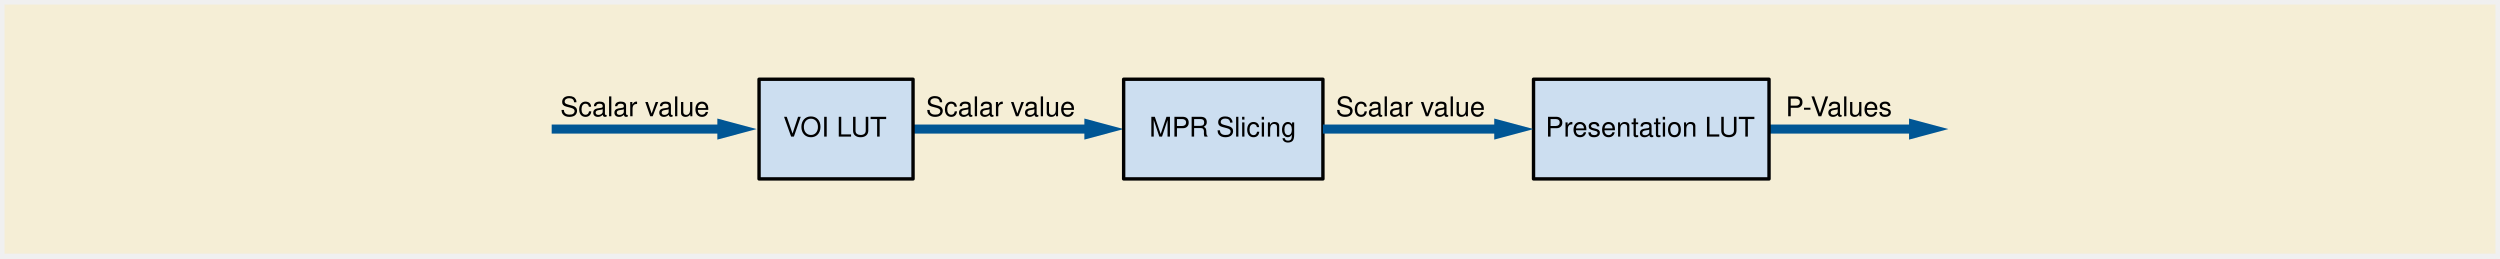
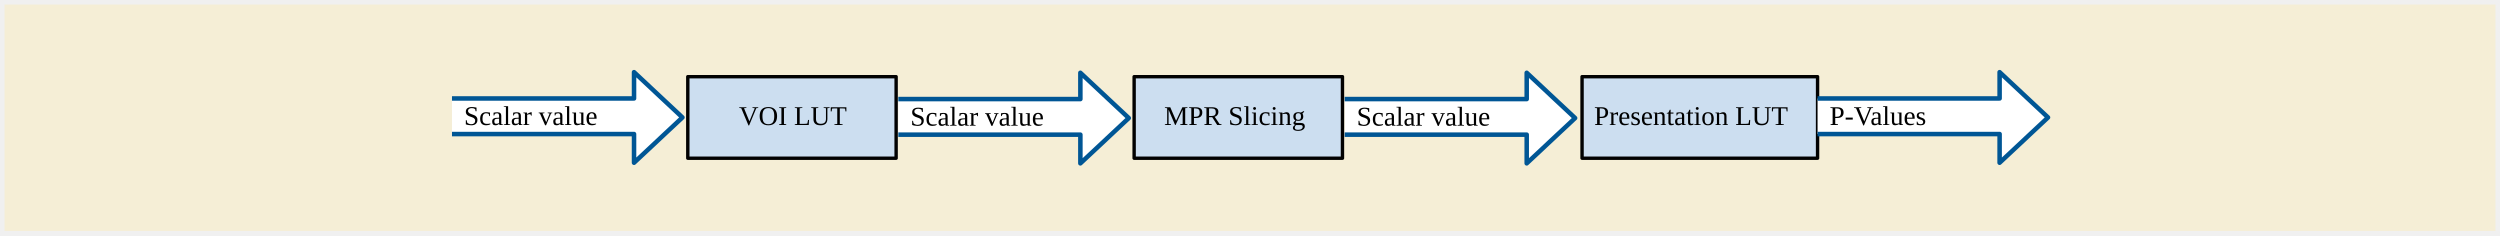
- <svg xmlns="http://www.w3.org/2000/svg" version="1.1" id="Layer_1" x="0px" y="0px" width="552px" height="57px" viewBox="0 0 552 57" enable-background="new 0 0 552 57" xml:space="preserve">
-   <defs>
-     <style type="text/css">
- 	text {
- 	  font-family: Helvetica, Verdana, ArialUnicodeMS, san-serif
- 	}
- 	</style>
-   </defs>
+ <svg xmlns="http://www.w3.org/2000/svg" version="1.1" id="Layer_1" x="0px" y="0px" width="552px" height="52px" viewBox="0 0 552 52" enable-background="new 0 0 552 52" xml:space="preserve">
  <g>
-    </g>
-   <g>
-     <rect x="1" y="1" fill="#F5EED6" width="550" height="55" />
+     <rect x="1" y="1" fill="#F5EED6" width="550" height="50" />
    <g>
+       <polyline fill="#FFFFFF" stroke="#005695" stroke-linejoin="round" points="198.35,21.877 238.545,21.877 238.545,16.069     249.232,26.068 238.545,36.069 238.545,29.732 198.35,29.732   " />
      <g>
-         <g>
-           <line fill="none" stroke="#005695" stroke-width="2" stroke-miterlimit="1" x1="121.812" y1="28.5" x2="159.974" y2="28.5" />
-           <g>
-             <polygon fill="#005695" points="158.389,30.824 167.062,28.5 158.389,26.176     " />
-           </g>
-         </g>
+         <text transform="matrix(1 0 0 1 201.0005 27.7402)" font-size="6">Scalar value</text>
      </g>
+       <polyline fill="#FFFFFF" stroke="#005695" stroke-linejoin="round" points="296.9,21.877 337.097,21.877 337.097,16.069     347.784,26.068 337.097,36.069 337.097,29.732 296.9,29.732   " />
      <g>
-         <g>
-           <line fill="none" stroke="#005695" stroke-width="2" stroke-miterlimit="1" x1="201.6" y1="28.5" x2="241.013" y2="28.5" />
-           <g>
-             <polygon fill="#005695" points="239.427,30.824 248.1,28.5 239.427,26.176     " />
-           </g>
-         </g>
+         <text transform="matrix(1 0 0 1 299.5527 27.7402)" font-size="6">Scalar value</text>
      </g>
-       <rect x="167.6" y="17.5" fill="#CCDEF0" stroke="#010101" stroke-width="0.75" stroke-linecap="round" stroke-linejoin="round" stroke-miterlimit="1" width="34" height="22" />
+       <rect x="349.318" y="16.931" fill="#CCDEF0" stroke="#010101" stroke-width="0.75" stroke-linecap="round" stroke-linejoin="round" stroke-miterlimit="1" width="52" height="18" />
      <g>
-         <text transform="matrix(1 0 0 1 172.9312 30.1621)" font-size="6">VOI LUT</text>
+         <text transform="matrix(1 0 0 1 351.9707 27.6025)" font-size="6">Presentation LUT</text>
      </g>
-       <rect x="248.1" y="17.5" fill="#CCDEF0" stroke="#010101" stroke-width="0.75" stroke-linecap="round" stroke-linejoin="round" stroke-miterlimit="1" width="44" height="22" />
+       <polyline fill="#FFFFFF" stroke="#005695" stroke-linejoin="round" points="99.798,21.739 139.993,21.739 139.993,15.931     150.681,25.93 139.993,35.932 139.993,29.595 99.798,29.595   " />
      <g>
-         <text transform="matrix(1 0 0 1 253.7627 30.1621)" font-size="6">MPR Slicing</text>
+         <text transform="matrix(1 0 0 1 102.4487 27.6025)" font-size="6">Scalar value</text>
      </g>
+       <rect x="151.864" y="16.931" fill="#CCDEF0" stroke="#010101" stroke-width="0.75" stroke-linecap="round" stroke-linejoin="round" stroke-miterlimit="1" width="46" height="18.001" />
      <g>
-         <g>
-           <line fill="none" stroke="#005695" stroke-width="2" stroke-miterlimit="1" x1="390.188" y1="28.5" x2="423.101" y2="28.5" />
-           <g>
-             <polygon fill="#005695" points="421.516,30.824 430.188,28.5 421.516,26.176     " />
-           </g>
-         </g>
+         <text transform="matrix(1 0 0 1 163.1543 27.6016)" font-size="6">VOI LUT</text>
      </g>
-       <rect x="338.601" y="17.5" fill="#CCDEF0" stroke="#010101" stroke-width="0.75" stroke-linecap="round" stroke-linejoin="round" stroke-miterlimit="1" width="52" height="22" />
+       <rect x="250.416" y="16.931" fill="#CCDEF0" stroke="#010101" stroke-width="0.75" stroke-linecap="round" stroke-linejoin="round" stroke-miterlimit="1" width="46" height="18.001" />
      <g>
-         <text transform="matrix(1 0 0 1 341.2559 30.1621)" font-size="6">Presentation LUT</text>
+         <text transform="matrix(1 0 0 1 257.0376 27.6016)" font-size="6">MPR Slicing</text>
      </g>
+       <polyline fill="#FFFFFF" stroke="#005695" stroke-linejoin="round" points="401.318,21.739 441.515,21.739 441.515,15.931     452.202,25.93 441.515,35.932 441.515,29.595 401.318,29.595   " />
      <g>
-         <text transform="matrix(1 0 0 1 123.6978 25.667)" font-size="6">Scalar value</text>
-       </g>
-       <g>
-         <text transform="matrix(1 0 0 1 204.4478 25.667)" font-size="6">Scalar value</text>
-       </g>
-       <g>
-         <g>
-           <line fill="none" stroke="#005695" stroke-width="2" stroke-miterlimit="1" x1="292.101" y1="28.5" x2="331.513" y2="28.5" />
-           <g>
-             <polygon fill="#005695" points="329.928,30.824 338.601,28.5 329.928,26.176     " />
-           </g>
-         </g>
-       </g>
-       <g>
-         <text transform="matrix(1 0 0 1 294.9473 25.667)" font-size="6">Scalar value</text>
-       </g>
-       <g>
-         <text transform="matrix(1 0 0 1 394.2832 25.667)" font-size="6">P-Values</text>
+         <text transform="matrix(1 0 0 1 403.9707 27.6016)" font-size="6">P-Values</text>
      </g>
    </g>
  </g>
</svg>
